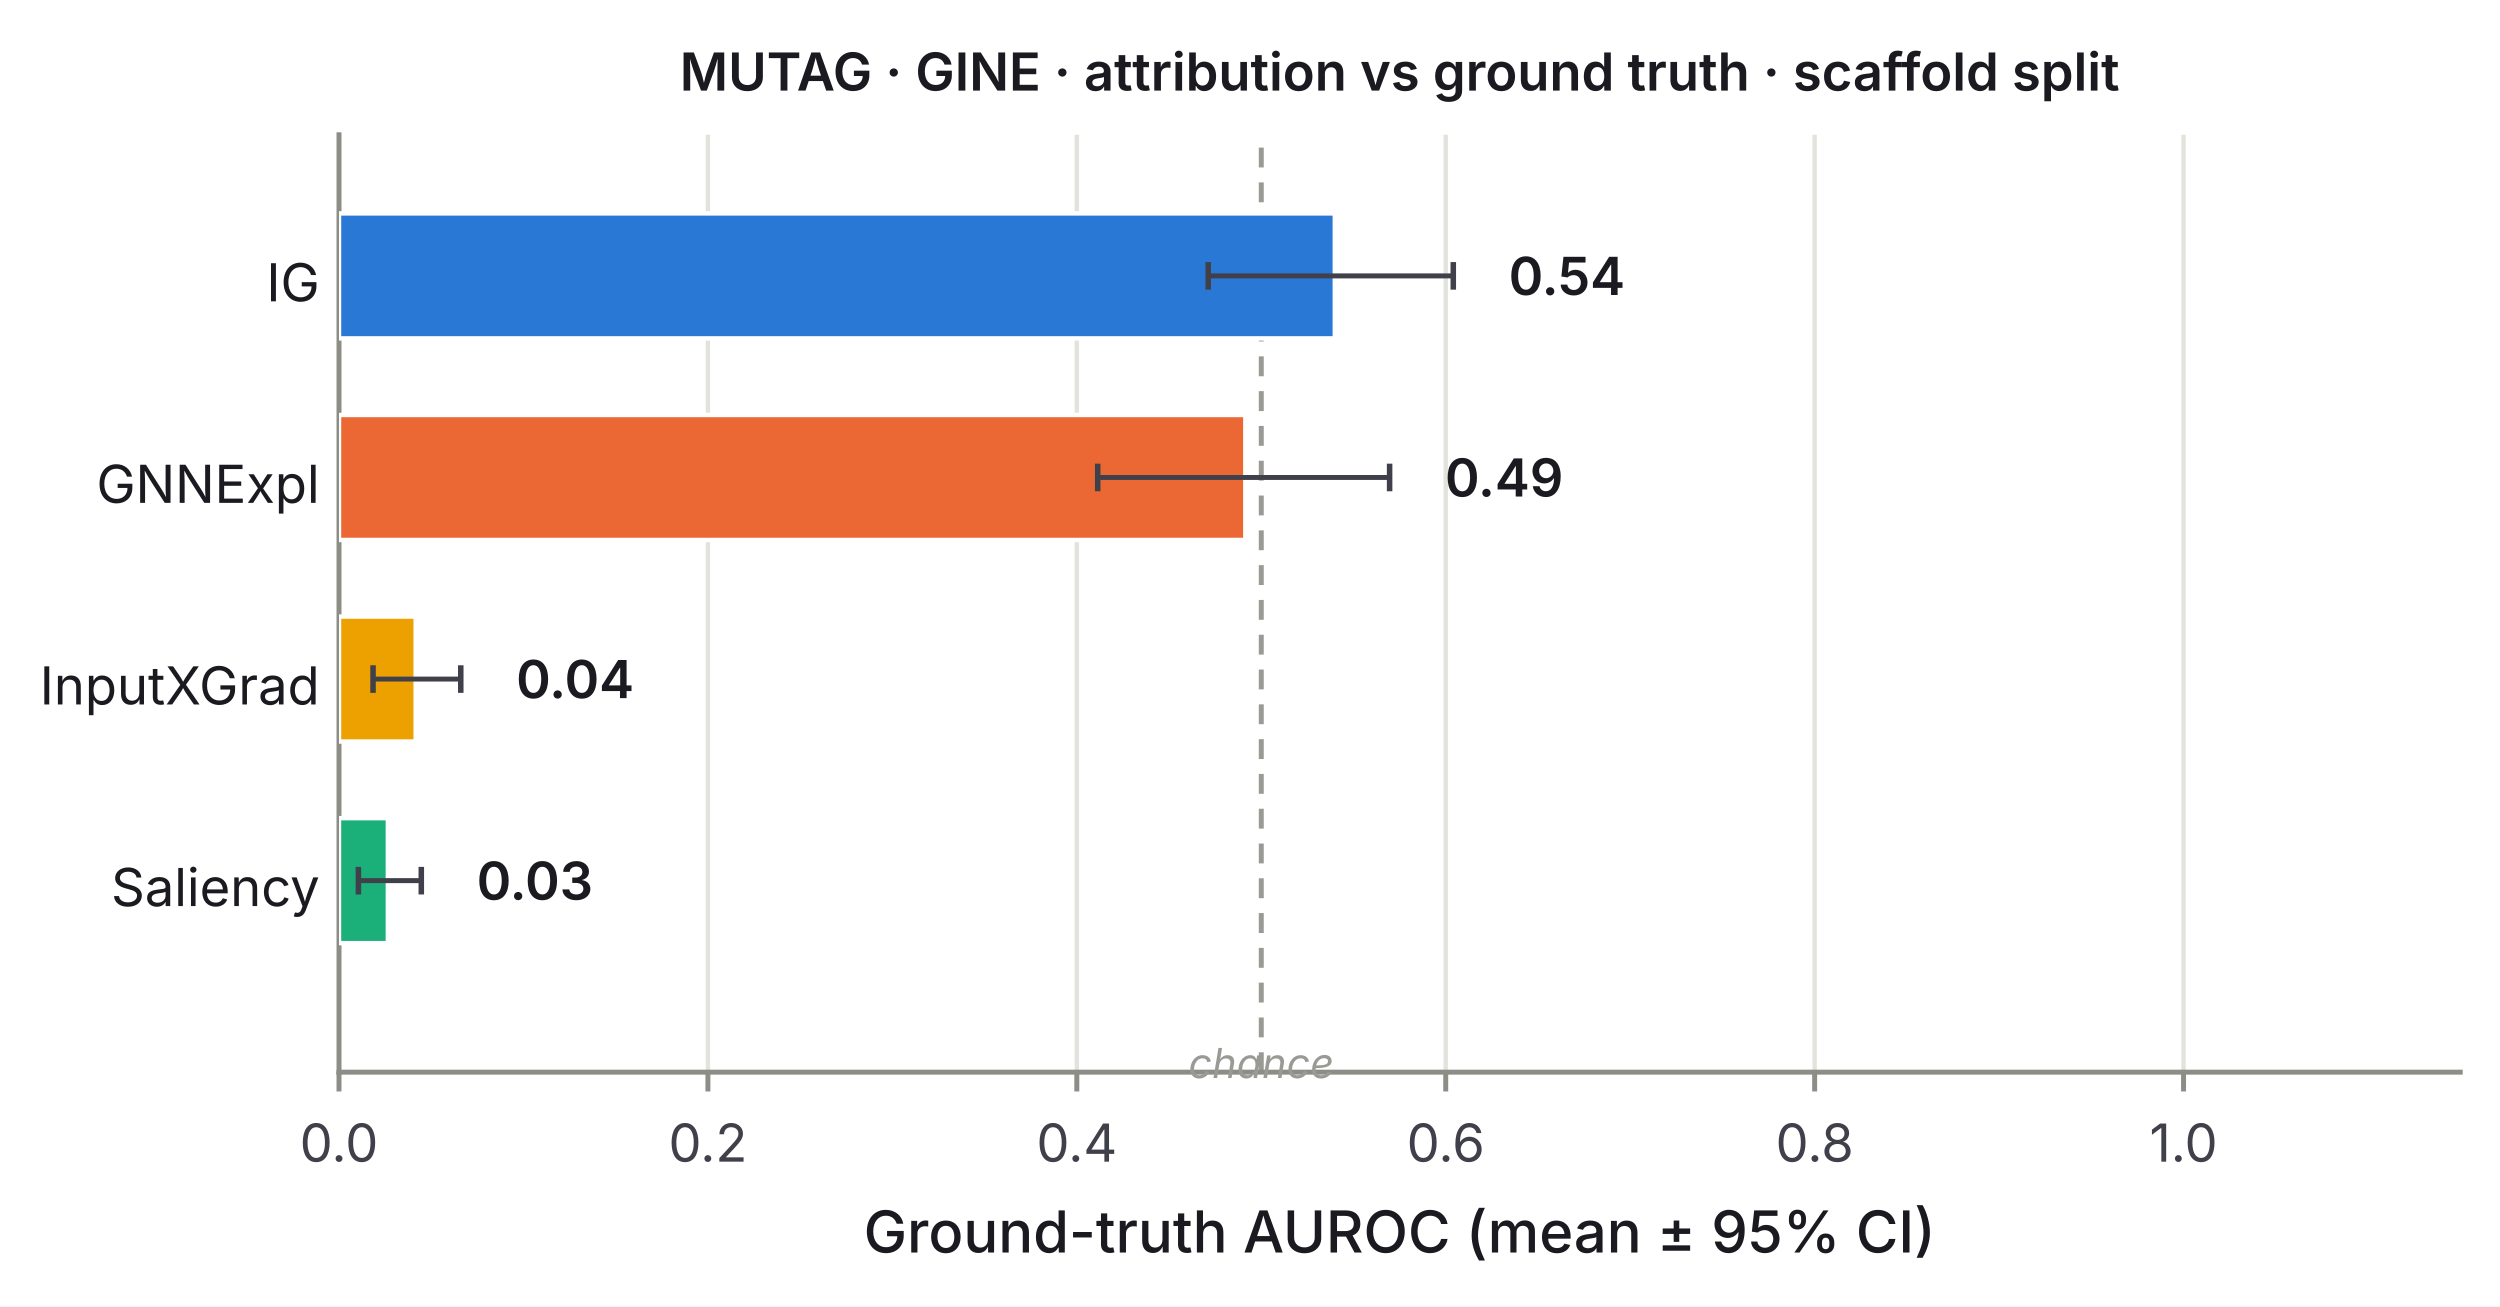
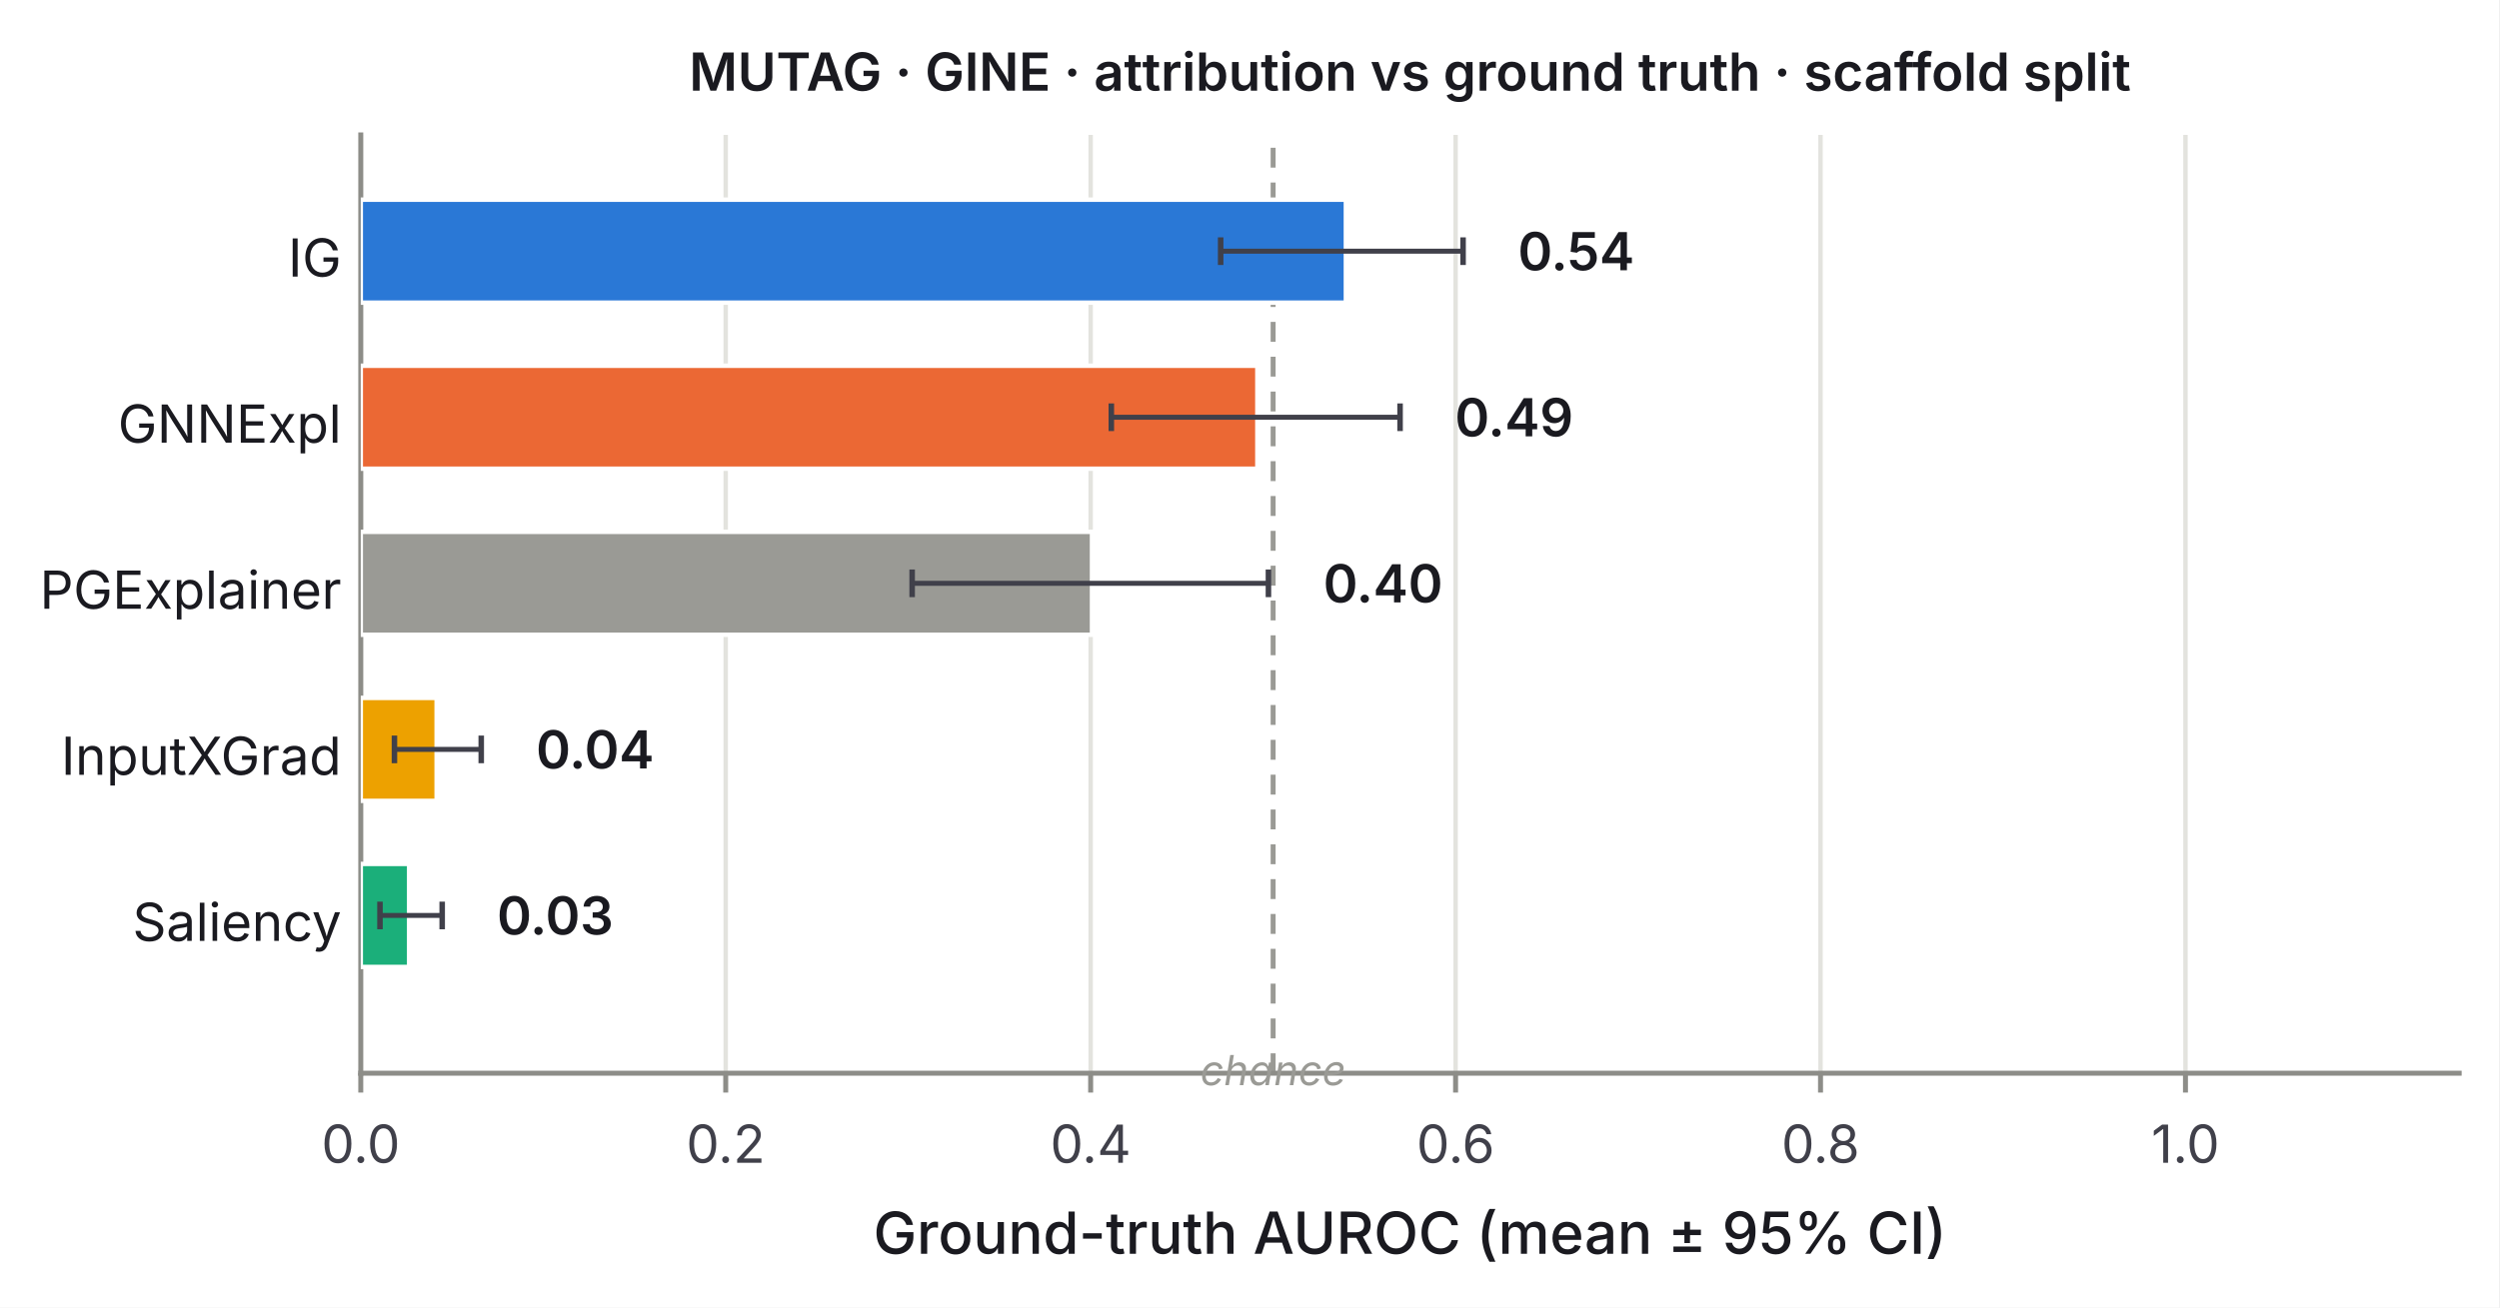
- <svg xmlns="http://www.w3.org/2000/svg" xmlns:xlink="http://www.w3.org/1999/xlink" width="452.641pt" height="236.52pt" viewBox="0 0 452.641 236.52" version="1.1">
+ <svg xmlns="http://www.w3.org/2000/svg" xmlns:xlink="http://www.w3.org/1999/xlink" width="451.853pt" height="236.52pt" viewBox="0 0 451.853 236.52" version="1.1">
  <defs>
    <style type="text/css">*{stroke-linejoin: round; stroke-linecap: butt}</style>
  </defs>
  <g id="figure_1">
    <g id="patch_1">
-       <path d="M 0 236.52  L 452.641 236.52  L 452.641 0  L 0 0  z " style="fill: #ffffff" />
+       <path d="M 0 236.52  L 451.853 236.52  L 451.853 0  L 0 0  z " style="fill: #ffffff" />
    </g>
    <g id="axes_1">
      <g id="patch_2">
-         <path d="M 61.378 194.121  L 445.441 194.121  L 445.441 24.403  L 61.378 24.403  z " style="fill: #ffffff" />
+         <path d="M 65.233 194.121  L 444.653 194.121  L 444.653 24.403  L 65.233 24.403  z " style="fill: #ffffff" />
      </g>
      <g id="matplotlib.axis_1">
        <g id="xtick_1">
          <g id="line2d_1">
-             <path d="M 61.378 194.121  L 61.378 24.403  " clip-path="url(#p33beb030ef)" style="fill: none; stroke: #e3e3de; stroke-width: 0.8; stroke-linecap: round" />
+             <path d="M 65.233 194.121  L 65.233 24.403  " clip-path="url(#pe049733c2d)" style="fill: none; stroke: #e3e3de; stroke-width: 0.8; stroke-linecap: round" />
          </g>
          <g id="line2d_2">
            <defs>
-               <path id="m819d45c2c6" d="M 0 0  L 0 3.5  " style="stroke: #8d8d88; stroke-width: 0.9" />
+               <path id="md963f57988" d="M 0 0  L 0 3.5  " style="stroke: #8d8d88; stroke-width: 0.9" />
            </defs>
            <g>
-               <use xlink:href="#m819d45c2c6" x="61.378" y="194.121" style="fill: #8d8d88; stroke: #8d8d88; stroke-width: 0.9" />
+               <use xlink:href="#md963f57988" x="65.233" y="194.121" style="fill: #8d8d88; stroke: #8d8d88; stroke-width: 0.9" />
            </g>
          </g>
          <g id="text_1">
-             <text style="font-size: 9.5px; font-family: 'Inter', 'Liberation Sans', 'Arial', 'Helvetica', 'DejaVu Sans', sans-serif; text-anchor: middle; fill: #40404a" x="61.378" y="210.324" transform="rotate(-0 61.37805 210.3239)">0.0</text>
+             <text style="font-size: 9.5px; font-family: 'Inter', 'Liberation Sans', 'Arial', 'Helvetica', 'DejaVu Sans', sans-serif; text-anchor: middle; fill: #40404a" x="65.233" y="210.324" transform="rotate(-0 65.23297 210.3239)">0.0</text>
          </g>
        </g>
        <g id="xtick_2">
          <g id="line2d_3">
-             <path d="M 128.172 194.121  L 128.172 24.403  " clip-path="url(#p33beb030ef)" style="fill: none; stroke: #e3e3de; stroke-width: 0.8; stroke-linecap: round" />
+             <path d="M 131.219 194.121  L 131.219 24.403  " clip-path="url(#pe049733c2d)" style="fill: none; stroke: #e3e3de; stroke-width: 0.8; stroke-linecap: round" />
          </g>
          <g id="line2d_4">
            <g>
-               <use xlink:href="#m819d45c2c6" x="128.172" y="194.121" style="fill: #8d8d88; stroke: #8d8d88; stroke-width: 0.9" />
+               <use xlink:href="#md963f57988" x="131.219" y="194.121" style="fill: #8d8d88; stroke: #8d8d88; stroke-width: 0.9" />
            </g>
          </g>
          <g id="text_2">
-             <text style="font-size: 9.5px; font-family: 'Inter', 'Liberation Sans', 'Arial', 'Helvetica', 'DejaVu Sans', sans-serif; text-anchor: middle; fill: #40404a" x="128.172" y="210.324" transform="rotate(-0 128.1715 210.3239)">0.2</text>
+             <text style="font-size: 9.5px; font-family: 'Inter', 'Liberation Sans', 'Arial', 'Helvetica', 'DejaVu Sans', sans-serif; text-anchor: middle; fill: #40404a" x="131.219" y="210.324" transform="rotate(-0 131.2191 210.3239)">0.2</text>
          </g>
        </g>
        <g id="xtick_3">
          <g id="line2d_5">
-             <path d="M 194.965 194.121  L 194.965 24.403  " clip-path="url(#p33beb030ef)" style="fill: none; stroke: #e3e3de; stroke-width: 0.8; stroke-linecap: round" />
+             <path d="M 197.205 194.121  L 197.205 24.403  " clip-path="url(#pe049733c2d)" style="fill: none; stroke: #e3e3de; stroke-width: 0.8; stroke-linecap: round" />
          </g>
          <g id="line2d_6">
            <g>
-               <use xlink:href="#m819d45c2c6" x="194.965" y="194.121" style="fill: #8d8d88; stroke: #8d8d88; stroke-width: 0.9" />
+               <use xlink:href="#md963f57988" x="197.205" y="194.121" style="fill: #8d8d88; stroke: #8d8d88; stroke-width: 0.9" />
            </g>
          </g>
          <g id="text_3">
-             <text style="font-size: 9.5px; font-family: 'Inter', 'Liberation Sans', 'Arial', 'Helvetica', 'DejaVu Sans', sans-serif; text-anchor: middle; fill: #40404a" x="194.965" y="210.324" transform="rotate(-0 194.965 210.3239)">0.4</text>
+             <text style="font-size: 9.5px; font-family: 'Inter', 'Liberation Sans', 'Arial', 'Helvetica', 'DejaVu Sans', sans-serif; text-anchor: middle; fill: #40404a" x="197.205" y="210.324" transform="rotate(-0 197.2051 210.3239)">0.4</text>
          </g>
        </g>
        <g id="xtick_4">
          <g id="line2d_7">
-             <path d="M 261.758 194.121  L 261.758 24.403  " clip-path="url(#p33beb030ef)" style="fill: none; stroke: #e3e3de; stroke-width: 0.8; stroke-linecap: round" />
+             <path d="M 263.191 194.121  L 263.191 24.403  " clip-path="url(#pe049733c2d)" style="fill: none; stroke: #e3e3de; stroke-width: 0.8; stroke-linecap: round" />
          </g>
          <g id="line2d_8">
            <g>
-               <use xlink:href="#m819d45c2c6" x="261.758" y="194.121" style="fill: #8d8d88; stroke: #8d8d88; stroke-width: 0.9" />
+               <use xlink:href="#md963f57988" x="263.191" y="194.121" style="fill: #8d8d88; stroke: #8d8d88; stroke-width: 0.9" />
            </g>
          </g>
          <g id="text_4">
-             <text style="font-size: 9.5px; font-family: 'Inter', 'Liberation Sans', 'Arial', 'Helvetica', 'DejaVu Sans', sans-serif; text-anchor: middle; fill: #40404a" x="261.758" y="210.324" transform="rotate(-0 261.7585 210.3239)">0.6</text>
+             <text style="font-size: 9.5px; font-family: 'Inter', 'Liberation Sans', 'Arial', 'Helvetica', 'DejaVu Sans', sans-serif; text-anchor: middle; fill: #40404a" x="263.191" y="210.324" transform="rotate(-0 263.1912 210.3239)">0.6</text>
          </g>
        </g>
        <g id="xtick_5">
          <g id="line2d_9">
-             <path d="M 328.552 194.121  L 328.552 24.403  " clip-path="url(#p33beb030ef)" style="fill: none; stroke: #e3e3de; stroke-width: 0.8; stroke-linecap: round" />
+             <path d="M 329.177 194.121  L 329.177 24.403  " clip-path="url(#pe049733c2d)" style="fill: none; stroke: #e3e3de; stroke-width: 0.8; stroke-linecap: round" />
          </g>
          <g id="line2d_10">
            <g>
-               <use xlink:href="#m819d45c2c6" x="328.552" y="194.121" style="fill: #8d8d88; stroke: #8d8d88; stroke-width: 0.9" />
+               <use xlink:href="#md963f57988" x="329.177" y="194.121" style="fill: #8d8d88; stroke: #8d8d88; stroke-width: 0.9" />
            </g>
          </g>
          <g id="text_5">
-             <text style="font-size: 9.5px; font-family: 'Inter', 'Liberation Sans', 'Arial', 'Helvetica', 'DejaVu Sans', sans-serif; text-anchor: middle; fill: #40404a" x="328.552" y="210.324" transform="rotate(-0 328.552 210.3239)">0.8</text>
+             <text style="font-size: 9.5px; font-family: 'Inter', 'Liberation Sans', 'Arial', 'Helvetica', 'DejaVu Sans', sans-serif; text-anchor: middle; fill: #40404a" x="329.177" y="210.324" transform="rotate(-0 329.1773 210.3239)">0.8</text>
          </g>
        </g>
        <g id="xtick_6">
          <g id="line2d_11">
-             <path d="M 395.345 194.121  L 395.345 24.403  " clip-path="url(#p33beb030ef)" style="fill: none; stroke: #e3e3de; stroke-width: 0.8; stroke-linecap: round" />
+             <path d="M 395.163 194.121  L 395.163 24.403  " clip-path="url(#pe049733c2d)" style="fill: none; stroke: #e3e3de; stroke-width: 0.8; stroke-linecap: round" />
          </g>
          <g id="line2d_12">
            <g>
-               <use xlink:href="#m819d45c2c6" x="395.345" y="194.121" style="fill: #8d8d88; stroke: #8d8d88; stroke-width: 0.9" />
+               <use xlink:href="#md963f57988" x="395.163" y="194.121" style="fill: #8d8d88; stroke: #8d8d88; stroke-width: 0.9" />
            </g>
          </g>
          <g id="text_6">
-             <text style="font-size: 9.5px; font-family: 'Inter', 'Liberation Sans', 'Arial', 'Helvetica', 'DejaVu Sans', sans-serif; text-anchor: middle; fill: #40404a" x="395.345" y="210.324" transform="rotate(-0 395.3454 210.3239)">1.0</text>
+             <text style="font-size: 9.5px; font-family: 'Inter', 'Liberation Sans', 'Arial', 'Helvetica', 'DejaVu Sans', sans-serif; text-anchor: middle; fill: #40404a" x="395.163" y="210.324" transform="rotate(-0 395.1634 210.3239)">1.0</text>
          </g>
        </g>
        <g id="text_7">
-           <text style="font-weight: 500; font-size: 10.5px; font-family: 'Inter', 'Liberation Sans', 'Arial', 'Helvetica', 'DejaVu Sans', sans-serif; text-anchor: middle; fill: #1a1a20" x="253.409" y="226.787" transform="rotate(-0 253.4093 226.7873)">Ground-truth AUROC (mean ± 95% CI)</text>
+           <text style="font-weight: 500; font-size: 10.5px; font-family: 'Inter', 'Liberation Sans', 'Arial', 'Helvetica', 'DejaVu Sans', sans-serif; text-anchor: middle; fill: #1a1a20" x="254.943" y="226.787" transform="rotate(-0 254.943 226.7873)">Ground-truth AUROC (mean ± 95% CI)</text>
        </g>
      </g>
      <g id="matplotlib.axis_2">
        <g id="ytick_1">
          <g id="line2d_13" />
          <g id="text_8">
-             <text style="font-size: 9.5px; font-family: 'Inter', 'Liberation Sans', 'Arial', 'Helvetica', 'DejaVu Sans', sans-serif; text-anchor: end; fill: #1a1a20" x="57.878" y="164.049" transform="rotate(-0 57.87805 164.0488)">Saliency</text>
+             <text style="font-size: 9.5px; font-family: 'Inter', 'Liberation Sans', 'Arial', 'Helvetica', 'DejaVu Sans', sans-serif; text-anchor: end; fill: #1a1a20" x="61.733" y="170.186" transform="rotate(-0 61.73297 170.1857)">Saliency</text>
          </g>
        </g>
        <g id="ytick_2">
          <g id="line2d_14" />
          <g id="text_9">
-             <text style="font-size: 9.5px; font-family: 'Inter', 'Liberation Sans', 'Arial', 'Helvetica', 'DejaVu Sans', sans-serif; text-anchor: end; fill: #1a1a20" x="57.878" y="127.55" transform="rotate(-0 57.87805 127.5504)">InputXGrad</text>
+             <text style="font-size: 9.5px; font-family: 'Inter', 'Liberation Sans', 'Arial', 'Helvetica', 'DejaVu Sans', sans-serif; text-anchor: end; fill: #1a1a20" x="61.733" y="140.147" transform="rotate(-0 61.73297 140.1472)">InputXGrad</text>
          </g>
        </g>
        <g id="ytick_3">
          <g id="line2d_15" />
          <g id="text_10">
-             <text style="font-size: 9.5px; font-family: 'Inter', 'Liberation Sans', 'Arial', 'Helvetica', 'DejaVu Sans', sans-serif; text-anchor: end; fill: #1a1a20" x="57.878" y="91.052" transform="rotate(-0 57.87805 91.052)">GNNExpl</text>
+             <text style="font-size: 9.5px; font-family: 'Inter', 'Liberation Sans', 'Arial', 'Helvetica', 'DejaVu Sans', sans-serif; text-anchor: end; fill: #1a1a20" x="61.733" y="110.109" transform="rotate(-0 61.73297 110.1087)">PGExplainer</text>
          </g>
        </g>
        <g id="ytick_4">
          <g id="line2d_16" />
          <g id="text_11">
-             <text style="font-size: 9.5px; font-family: 'Inter', 'Liberation Sans', 'Arial', 'Helvetica', 'DejaVu Sans', sans-serif; text-anchor: end; fill: #1a1a20" x="57.878" y="54.554" transform="rotate(-0 57.87805 54.55358)">IG</text>
-           </g>
-         </g>
-       </g>
-       <g id="line2d_17">
-         <path d="M 228.362 194.121  L 228.362 24.403  " clip-path="url(#p33beb030ef)" style="fill: none; stroke-dasharray: 3.6,2.7; stroke-dashoffset: 0; stroke: #9a9a95; stroke-width: 0.9" />
+             <text style="font-size: 9.5px; font-family: 'Inter', 'Liberation Sans', 'Arial', 'Helvetica', 'DejaVu Sans', sans-serif; text-anchor: end; fill: #1a1a20" x="61.733" y="80.07" transform="rotate(-0 61.73297 80.07018)">GNNExpl</text>
+           </g>
+         </g>
+         <g id="ytick_5">
+           <g id="line2d_17" />
+           <g id="text_12">
+             <text style="font-size: 9.5px; font-family: 'Inter', 'Liberation Sans', 'Arial', 'Helvetica', 'DejaVu Sans', sans-serif; text-anchor: end; fill: #1a1a20" x="61.733" y="50.032" transform="rotate(-0 61.73297 50.03165)">IG</text>
+           </g>
+         </g>
+       </g>
+       <g id="line2d_18">
+         <path d="M 230.198 194.121  L 230.198 24.403  " clip-path="url(#pe049733c2d)" style="fill: none; stroke-dasharray: 3.6,2.7; stroke-dashoffset: 0; stroke: #9a9a95; stroke-width: 0.9" />
      </g>
      <g id="patch_3">
-         <path d="M 61.378 194.121  L 61.378 24.403  " style="fill: none; stroke: #8d8d88; stroke-width: 0.9; stroke-linejoin: miter; stroke-linecap: square" />
+         <path d="M 65.233 194.121  L 65.233 24.403  " style="fill: none; stroke: #8d8d88; stroke-width: 0.9; stroke-linejoin: miter; stroke-linecap: square" />
      </g>
      <g id="patch_4">
-         <path d="M 61.378 194.121  L 445.441 194.121  " style="fill: none; stroke: #8d8d88; stroke-width: 0.9; stroke-linejoin: miter; stroke-linecap: square" />
+         <path d="M 65.233 194.121  L 444.653 194.121  " style="fill: none; stroke: #8d8d88; stroke-width: 0.9; stroke-linejoin: miter; stroke-linecap: square" />
      </g>
      <g id="patch_5">
-         <path d="M 61.378 170.762  L 70.227 170.762  L 70.227 148.133  L 61.378 148.133  z " clip-path="url(#p33beb030ef)" style="fill: #1baf7a; stroke: #ffffff; stroke-width: 0.8; stroke-linejoin: miter" />
+         <path d="M 65.233 174.896  L 73.975 174.896  L 73.975 156.272  L 65.233 156.272  z " clip-path="url(#pe049733c2d)" style="fill: #1baf7a; stroke: #ffffff; stroke-width: 0.8; stroke-linejoin: miter" />
      </g>
      <g id="patch_6">
-         <path d="M 61.378 134.263  L 75.261 134.263  L 75.261 111.634  L 61.378 111.634  z " clip-path="url(#p33beb030ef)" style="fill: #eda100; stroke: #ffffff; stroke-width: 0.8; stroke-linejoin: miter" />
+         <path d="M 65.233 144.858  L 78.948 144.858  L 78.948 126.234  L 65.233 126.234  z " clip-path="url(#pe049733c2d)" style="fill: #eda100; stroke: #ffffff; stroke-width: 0.8; stroke-linejoin: miter" />
      </g>
      <g id="patch_7">
-         <path d="M 61.378 97.765  L 225.475 97.765  L 225.475 75.136  L 61.378 75.136  z " clip-path="url(#p33beb030ef)" style="fill: #eb6834; stroke: #ffffff; stroke-width: 0.8; stroke-linejoin: miter" />
+         <path d="M 65.233 114.819  L 197.448 114.819  L 197.448 96.195  L 65.233 96.195  z " clip-path="url(#pe049733c2d)" style="fill: #9a9a95; stroke: #ffffff; stroke-width: 0.8; stroke-linejoin: miter" />
      </g>
      <g id="patch_8">
-         <path d="M 61.378 61.267  L 241.675 61.267  L 241.675 38.638  L 61.378 38.638  z " clip-path="url(#p33beb030ef)" style="fill: #2a78d6; stroke: #ffffff; stroke-width: 0.8; stroke-linejoin: miter" />
-       </g>
-       <g id="text_12">
-         <text style="font-style: italic; font-size: 7.5px; font-family: 'Inter', 'Liberation Sans', 'Arial', 'Helvetica', 'DejaVu Sans', sans-serif; text-anchor: middle; fill: #9a9a95" x="228.362" y="195.182" transform="rotate(-0 228.3617 195.1817)">chance</text>
+         <path d="M 65.233 84.781  L 227.346 84.781  L 227.346 66.157  L 65.233 66.157  z " clip-path="url(#pe049733c2d)" style="fill: #eb6834; stroke: #ffffff; stroke-width: 0.8; stroke-linejoin: miter" />
+       </g>
+       <g id="patch_9">
+         <path d="M 65.233 54.742  L 243.35 54.742  L 243.35 36.118  L 65.233 36.118  z " clip-path="url(#pe049733c2d)" style="fill: #2a78d6; stroke: #ffffff; stroke-width: 0.8; stroke-linejoin: miter" />
      </g>
      <g id="text_13">
-         <text style="font-weight: 600; font-size: 9.5px; font-family: 'Inter', 'Liberation Sans', 'Arial', 'Helvetica', 'DejaVu Sans', sans-serif; text-anchor: start; fill: #1a1a20" x="86.298" y="162.903" transform="rotate(-0 86.29755 162.9031)">0.03</text>
+         <text style="font-style: italic; font-size: 7.5px; font-family: 'Inter', 'Liberation Sans', 'Arial', 'Helvetica', 'DejaVu Sans', sans-serif; text-anchor: middle; fill: #9a9a95" x="230.198" y="196.28" transform="rotate(-0 230.1982 196.2799)">chance</text>
      </g>
      <g id="text_14">
-         <text style="font-weight: 600; font-size: 9.5px; font-family: 'Inter', 'Liberation Sans', 'Arial', 'Helvetica', 'DejaVu Sans', sans-serif; text-anchor: start; fill: #1a1a20" x="93.445" y="126.405" transform="rotate(-0 93.44494 126.4047)">0.04</text>
+         <text style="font-weight: 600; font-size: 9.5px; font-family: 'Inter', 'Liberation Sans', 'Arial', 'Helvetica', 'DejaVu Sans', sans-serif; text-anchor: start; fill: #1a1a20" x="89.851" y="169.04" transform="rotate(-0 89.85125 169.04)">0.03</text>
      </g>
      <g id="text_15">
-         <text style="font-weight: 600; font-size: 9.5px; font-family: 'Inter', 'Liberation Sans', 'Arial', 'Helvetica', 'DejaVu Sans', sans-serif; text-anchor: start; fill: #1a1a20" x="261.616" y="89.906" transform="rotate(-0 261.6157 89.90625)">0.49</text>
+         <text style="font-weight: 600; font-size: 9.5px; font-family: 'Inter', 'Liberation Sans', 'Arial', 'Helvetica', 'DejaVu Sans', sans-serif; text-anchor: start; fill: #1a1a20" x="96.912" y="139.001" transform="rotate(-0 96.91224 139.0015)">0.04</text>
      </g>
      <g id="text_16">
-         <text style="font-weight: 600; font-size: 9.5px; font-family: 'Inter', 'Liberation Sans', 'Arial', 'Helvetica', 'DejaVu Sans', sans-serif; text-anchor: start; fill: #1a1a20" x="273.146" y="53.408" transform="rotate(-0 273.1464 53.40783)">0.54</text>
+         <text style="font-weight: 600; font-size: 9.5px; font-family: 'Inter', 'Liberation Sans', 'Arial', 'Helvetica', 'DejaVu Sans', sans-serif; text-anchor: start; fill: #1a1a20" x="239.249" y="108.963" transform="rotate(-0 239.2489 108.9629)">0.40</text>
      </g>
      <g id="text_17">
-         <text style="font-weight: 600; font-size: 9.5px; font-family: 'Inter', 'Liberation Sans', 'Arial', 'Helvetica', 'DejaVu Sans', sans-serif; text-anchor: middle; fill: #1a1a20" x="253.409" y="16.403" transform="rotate(-0 253.4093 16.40312)">MUTAG · GINE · attribution vs ground truth · scaffold split</text>
+         <text style="font-weight: 600; font-size: 9.5px; font-family: 'Inter', 'Liberation Sans', 'Arial', 'Helvetica', 'DejaVu Sans', sans-serif; text-anchor: start; fill: #1a1a20" x="263.05" y="78.924" transform="rotate(-0 263.0502 78.92442)">0.49</text>
+       </g>
+       <g id="text_18">
+         <text style="font-weight: 600; font-size: 9.5px; font-family: 'Inter', 'Liberation Sans', 'Arial', 'Helvetica', 'DejaVu Sans', sans-serif; text-anchor: start; fill: #1a1a20" x="274.442" y="48.886" transform="rotate(-0 274.4415 48.8859)">0.54</text>
+       </g>
+       <g id="text_19">
+         <text style="font-weight: 600; font-size: 9.5px; font-family: 'Inter', 'Liberation Sans', 'Arial', 'Helvetica', 'DejaVu Sans', sans-serif; text-anchor: middle; fill: #1a1a20" x="254.943" y="16.403" transform="rotate(-0 254.943 16.40312)">MUTAG · GINE · attribution vs ground truth · scaffold split</text>
      </g>
      <g id="LineCollection_1">
-         <path d="M 64.891 159.447  L 76.279 159.447  " clip-path="url(#p33beb030ef)" style="fill: none; stroke: #40404a; stroke-width: 0.9" />
-         <path d="M 67.541 122.949  L 83.426 122.949  " clip-path="url(#p33beb030ef)" style="fill: none; stroke: #40404a; stroke-width: 0.9" />
-         <path d="M 198.747 86.45  L 251.597 86.45  " clip-path="url(#p33beb030ef)" style="fill: none; stroke: #40404a; stroke-width: 0.9" />
-         <path d="M 218.76 49.952  L 263.127 49.952  " clip-path="url(#p33beb030ef)" style="fill: none; stroke: #40404a; stroke-width: 0.9" />
-       </g>
-       <g id="line2d_18">
+         <path d="M 68.704 165.584  L 79.953 165.584  " clip-path="url(#pe049733c2d)" style="fill: none; stroke: #40404a; stroke-width: 0.9" />
+         <path d="M 71.321 135.546  L 87.014 135.546  " clip-path="url(#pe049733c2d)" style="fill: none; stroke: #40404a; stroke-width: 0.9" />
+         <path d="M 164.929 105.507  L 229.351 105.507  " clip-path="url(#pe049733c2d)" style="fill: none; stroke: #40404a; stroke-width: 0.9" />
+         <path d="M 200.942 75.469  L 253.152 75.469  " clip-path="url(#pe049733c2d)" style="fill: none; stroke: #40404a; stroke-width: 0.9" />
+         <path d="M 220.712 45.43  L 264.544 45.43  " clip-path="url(#pe049733c2d)" style="fill: none; stroke: #40404a; stroke-width: 0.9" />
+       </g>
+       <g id="line2d_19">
        <defs>
-           <path id="mbca6607041" d="M 0 2.5  L 0 -2.5  " style="stroke: #40404a" />
+           <path id="maf746bc9df" d="M 0 2.5  L 0 -2.5  " style="stroke: #40404a" />
        </defs>
-         <g clip-path="url(#p33beb030ef)">
-           <use xlink:href="#mbca6607041" x="64.891" y="159.447" style="fill: #1f77b4; stroke: #40404a" />
-           <use xlink:href="#mbca6607041" x="67.541" y="122.949" style="fill: #1f77b4; stroke: #40404a" />
-           <use xlink:href="#mbca6607041" x="198.747" y="86.45" style="fill: #1f77b4; stroke: #40404a" />
-           <use xlink:href="#mbca6607041" x="218.76" y="49.952" style="fill: #1f77b4; stroke: #40404a" />
-         </g>
-       </g>
-       <g id="line2d_19">
-         <g clip-path="url(#p33beb030ef)">
-           <use xlink:href="#mbca6607041" x="76.279" y="159.447" style="fill: #1f77b4; stroke: #40404a" />
-           <use xlink:href="#mbca6607041" x="83.426" y="122.949" style="fill: #1f77b4; stroke: #40404a" />
-           <use xlink:href="#mbca6607041" x="251.597" y="86.45" style="fill: #1f77b4; stroke: #40404a" />
-           <use xlink:href="#mbca6607041" x="263.127" y="49.952" style="fill: #1f77b4; stroke: #40404a" />
+         <g clip-path="url(#pe049733c2d)">
+           <use xlink:href="#maf746bc9df" x="68.704" y="165.584" style="fill: #1f77b4; stroke: #40404a" />
+           <use xlink:href="#maf746bc9df" x="71.321" y="135.546" style="fill: #1f77b4; stroke: #40404a" />
+           <use xlink:href="#maf746bc9df" x="164.929" y="105.507" style="fill: #1f77b4; stroke: #40404a" />
+           <use xlink:href="#maf746bc9df" x="200.942" y="75.469" style="fill: #1f77b4; stroke: #40404a" />
+           <use xlink:href="#maf746bc9df" x="220.712" y="45.43" style="fill: #1f77b4; stroke: #40404a" />
+         </g>
+       </g>
+       <g id="line2d_20">
+         <g clip-path="url(#pe049733c2d)">
+           <use xlink:href="#maf746bc9df" x="79.953" y="165.584" style="fill: #1f77b4; stroke: #40404a" />
+           <use xlink:href="#maf746bc9df" x="87.014" y="135.546" style="fill: #1f77b4; stroke: #40404a" />
+           <use xlink:href="#maf746bc9df" x="229.351" y="105.507" style="fill: #1f77b4; stroke: #40404a" />
+           <use xlink:href="#maf746bc9df" x="253.152" y="75.469" style="fill: #1f77b4; stroke: #40404a" />
+           <use xlink:href="#maf746bc9df" x="264.544" y="45.43" style="fill: #1f77b4; stroke: #40404a" />
        </g>
      </g>
    </g>
  </g>
  <defs>
-     <clipPath id="p33beb030ef">
-       <rect x="61.378" y="24.403" width="384.062" height="169.718" />
+     <clipPath id="pe049733c2d">
+       <rect x="65.233" y="24.403" width="379.42" height="169.718" />
    </clipPath>
  </defs>
</svg>
